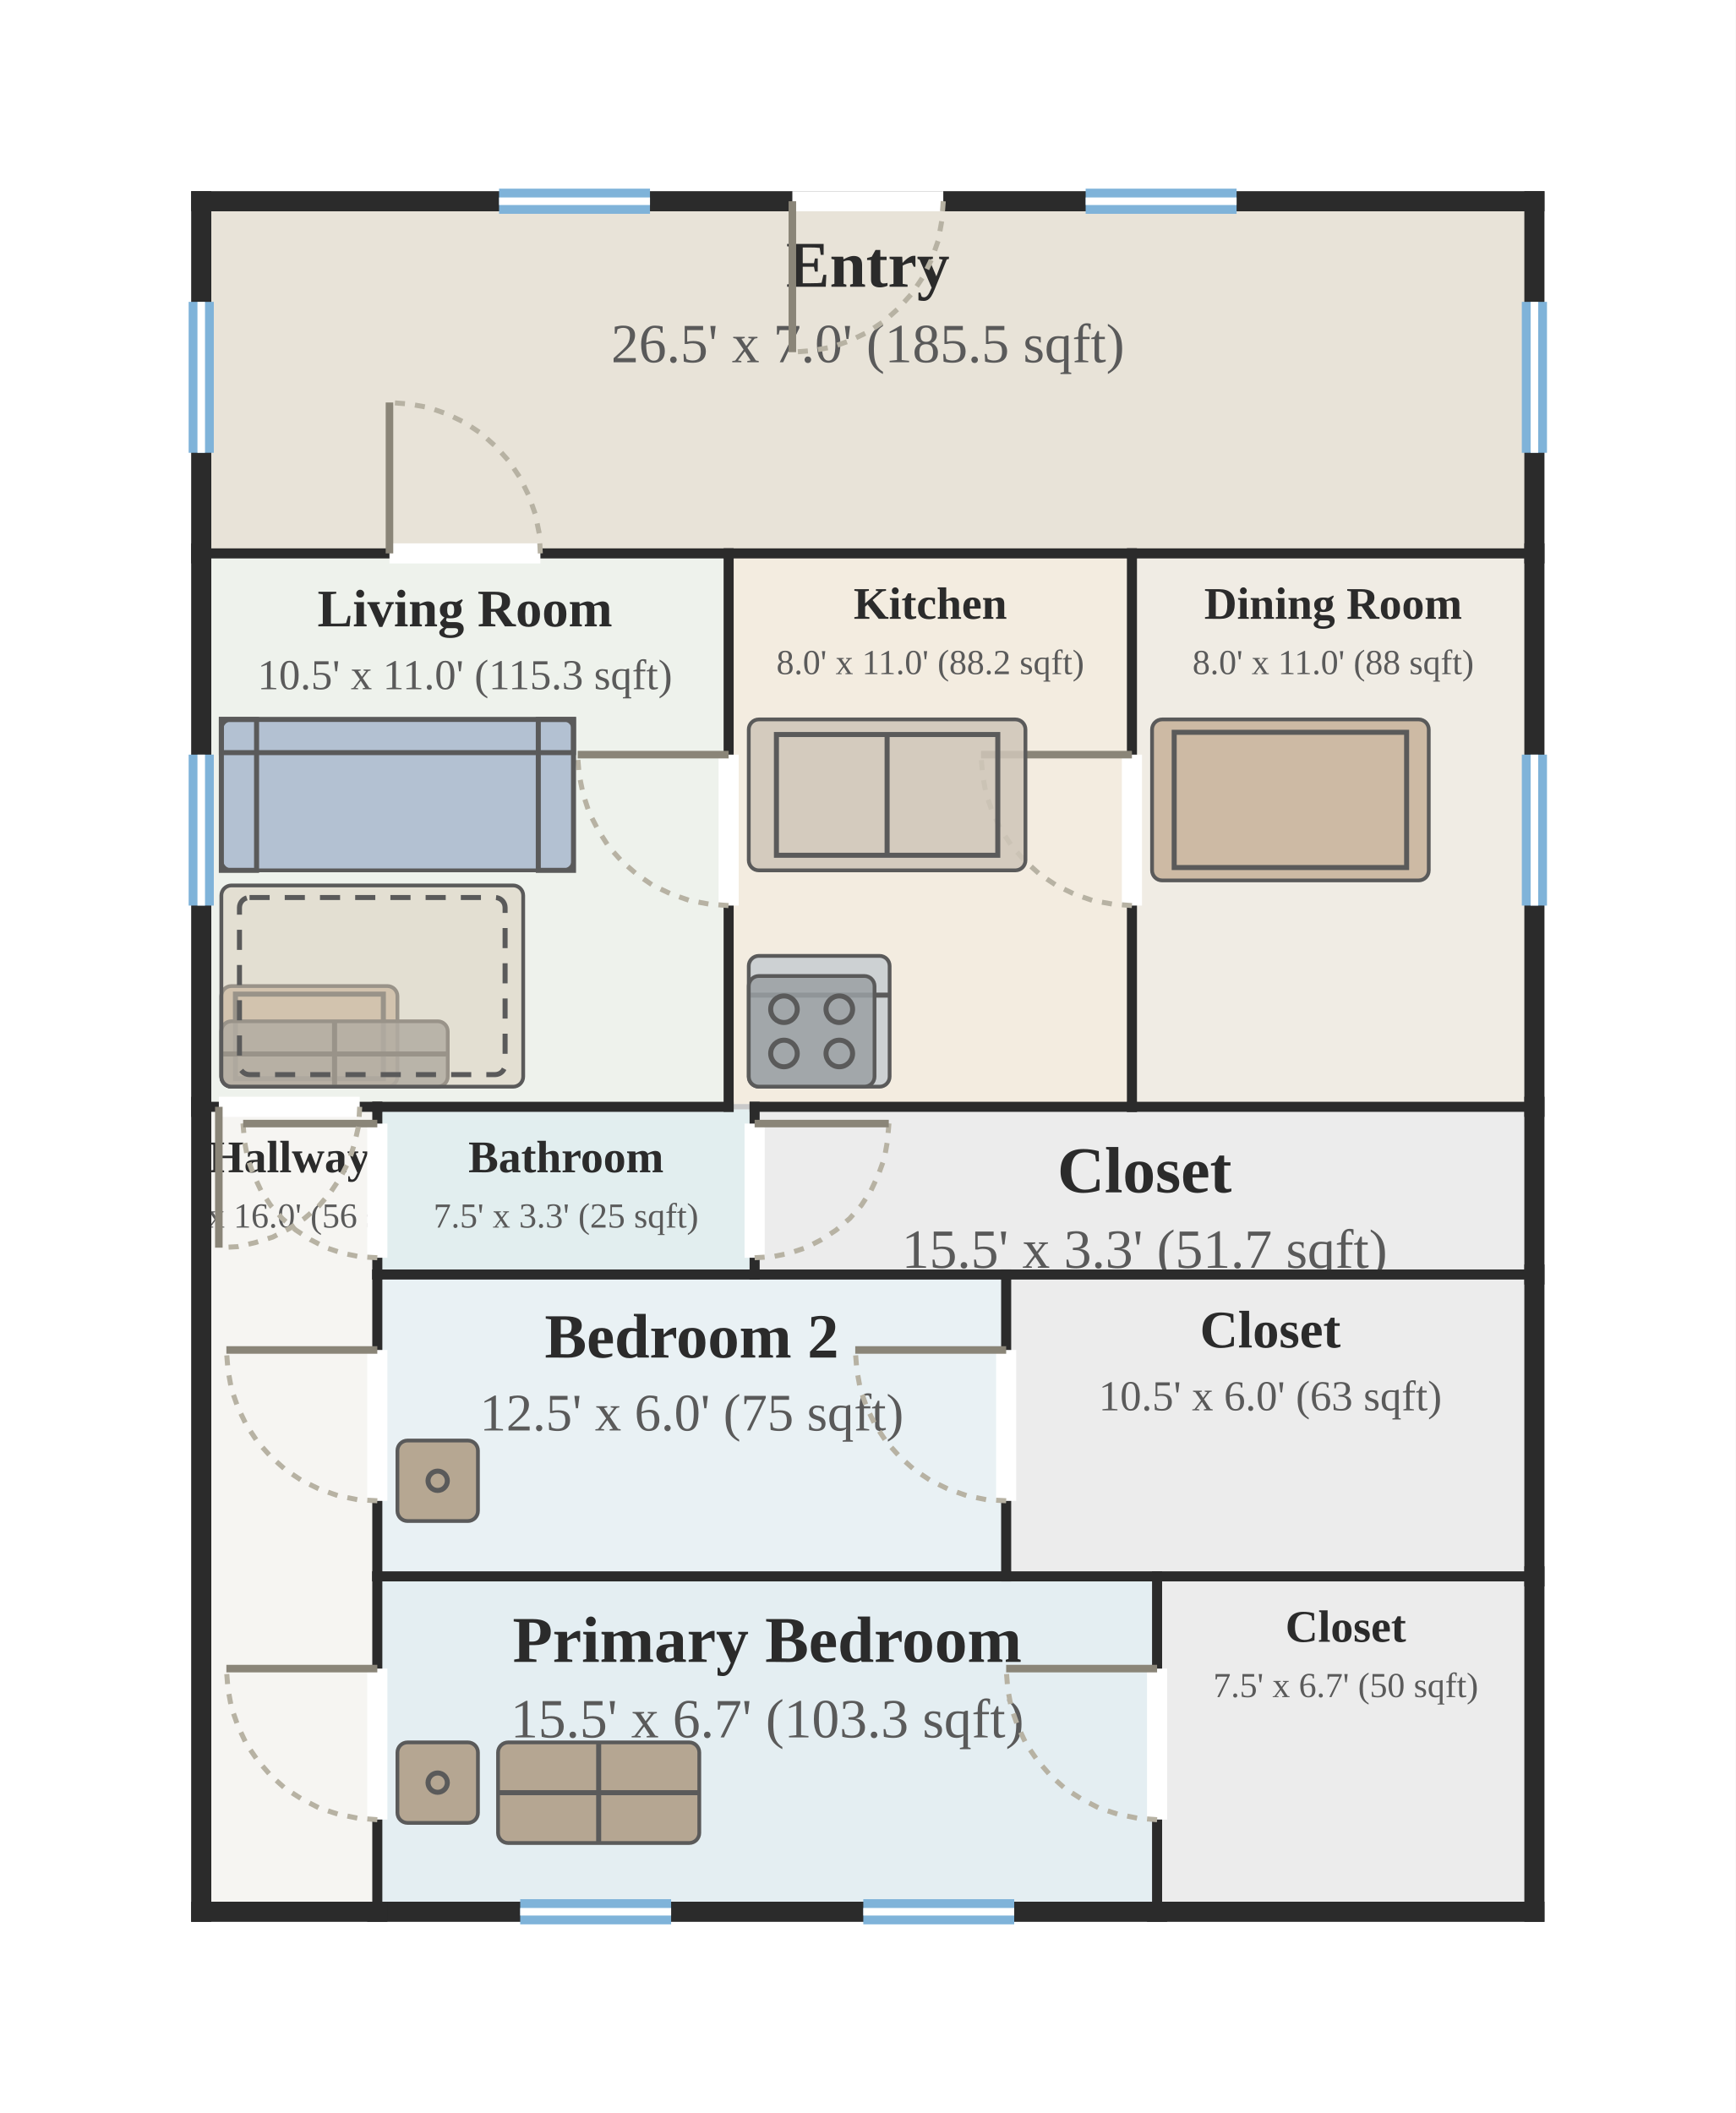
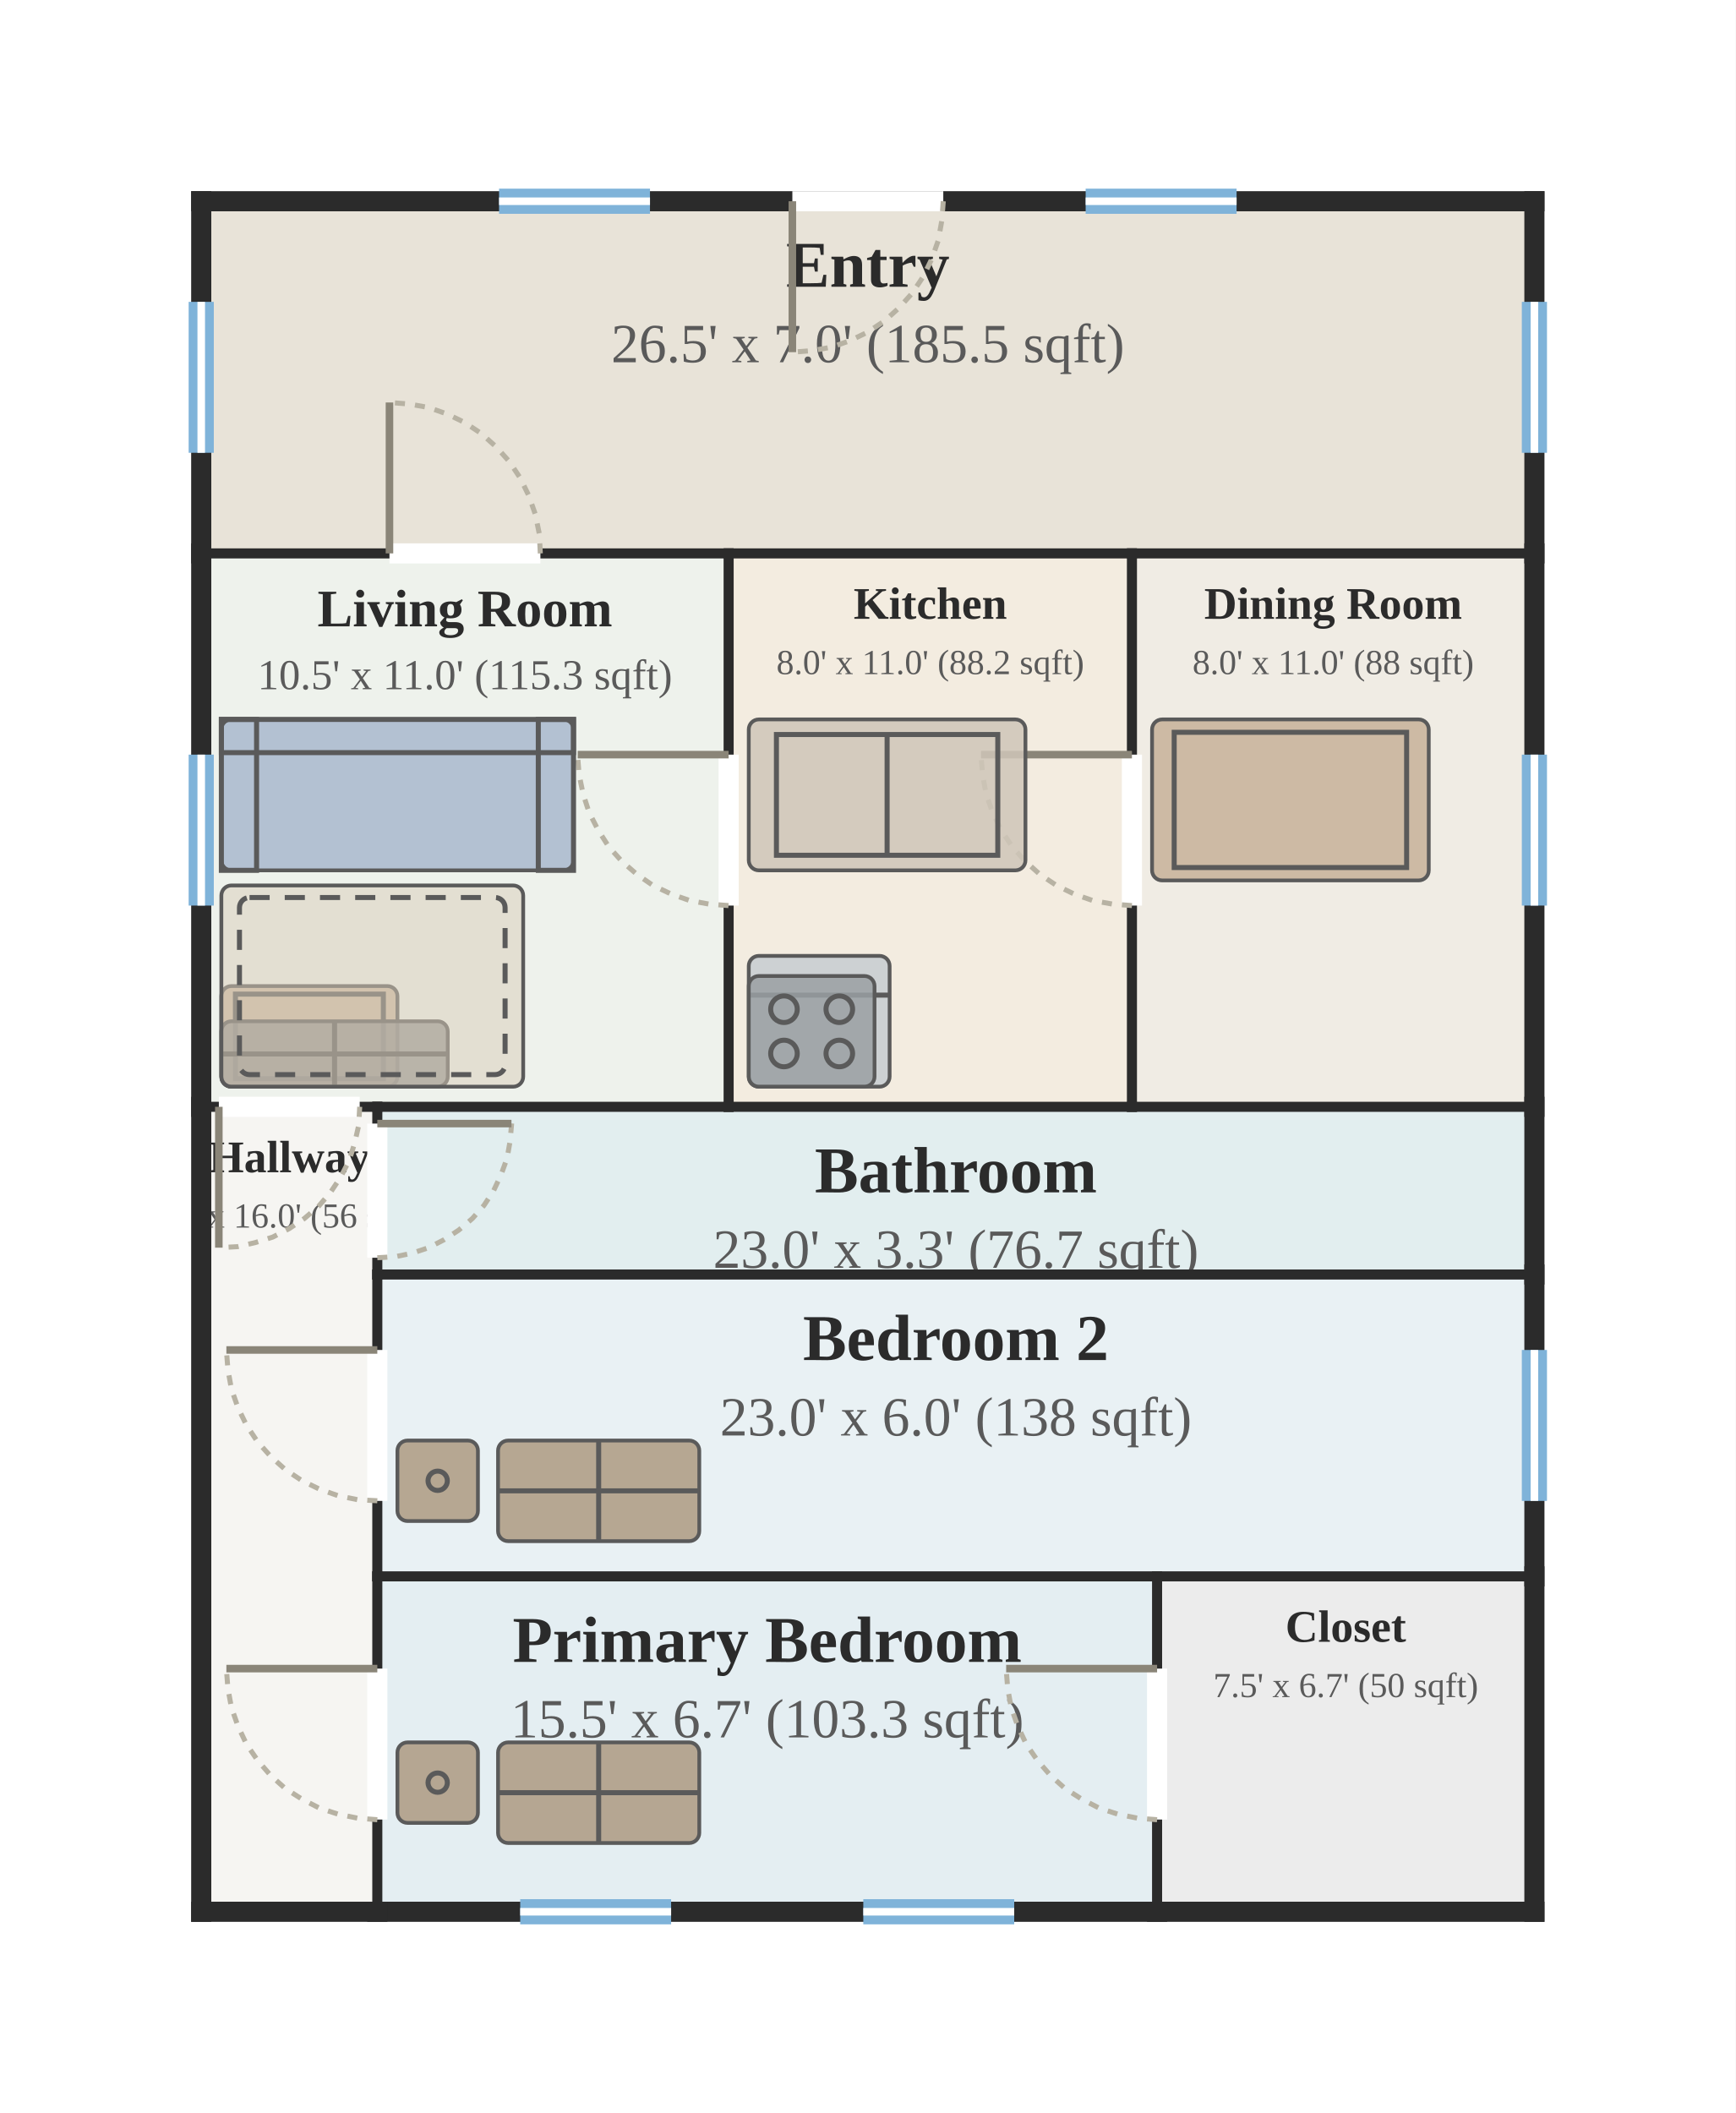
<svg xmlns="http://www.w3.org/2000/svg" viewBox="0 0 345 420" width="345" height="420">
  <rect width="345" height="420" fill="#ffffff" />
  <g transform="translate(40, 40)">
    <rect x="0" y="0" width="265" height="70" fill="#e8e3d8" stroke="#c9c9c9" stroke-width="1" />
    <clipPath id="clip_entry">
      <rect x="0" y="0" width="265" height="70" />
    </clipPath>
    <g clip-path="url(#clip_entry)">
      <text x="132.5" y="17" text-anchor="middle" font-size="13" font-weight="600" fill="#2b2b2b">Entry</text>
      <text x="132.5" y="32" text-anchor="middle" font-size="11" fill="#5a5a5a">26.5' x 7.0' (185.5 sqft)</text>
    </g>
    <rect x="0" y="70" width="104.833" height="110" fill="#eef2ec" stroke="#c9c9c9" stroke-width="1" />
    <clipPath id="clip_living">
      <rect x="0" y="70" width="104.833" height="110" />
    </clipPath>
    <g clip-path="url(#clip_living)">
      <text x="52.417" y="84.5" text-anchor="middle" font-size="10.5" font-weight="600" fill="#2b2b2b">Living Room</text>
      <text x="52.417" y="97" text-anchor="middle" font-size="8.5" fill="#5a5a5a">10.5' x 11.0' (115.3 sqft)</text>
    </g>
    <rect x="104.833" y="70" width="80.167" height="110" fill="#f3ece0" stroke="#c9c9c9" stroke-width="1" />
    <clipPath id="clip_kitchen">
      <rect x="104.833" y="70" width="80.167" height="110" />
    </clipPath>
    <g clip-path="url(#clip_kitchen)">
      <text x="144.917" y="83" text-anchor="middle" font-size="9" font-weight="600" fill="#2b2b2b">Kitchen</text>
      <text x="144.917" y="94" text-anchor="middle" font-size="7" fill="#5a5a5a">8.0' x 11.0' (88.2 sqft)</text>
    </g>
    <rect x="185" y="70" width="80" height="110" fill="#f0ece4" stroke="#c9c9c9" stroke-width="1" />
    <clipPath id="clip_dining">
      <rect x="185" y="70" width="80" height="110" />
    </clipPath>
    <g clip-path="url(#clip_dining)">
      <text x="225" y="83" text-anchor="middle" font-size="9" font-weight="600" fill="#2b2b2b">Dining Room</text>
      <text x="225" y="94" text-anchor="middle" font-size="7" fill="#5a5a5a">8.0' x 11.0' (88 sqft)</text>
    </g>
    <rect x="35" y="273.333" width="155" height="66.667" fill="#e4eef2" stroke="#c9c9c9" stroke-width="1" />
    <clipPath id="clip_bedroom_1">
      <rect x="35" y="273.333" width="155" height="66.667" />
    </clipPath>
    <g clip-path="url(#clip_bedroom_1)">
      <text x="112.5" y="290.333" text-anchor="middle" font-size="13" font-weight="600" fill="#2b2b2b">Primary Bedroom</text>
      <text x="112.5" y="305.333" text-anchor="middle" font-size="11" fill="#5a5a5a">15.5' x 6.7' (103.3 sqft)</text>
    </g>
-     <rect x="35" y="213.333" width="125" height="60" fill="#e9f1f4" stroke="#c9c9c9" stroke-width="1" />
+     <rect x="35" y="213.333" width="230" height="60" fill="#e9f1f4" stroke="#c9c9c9" stroke-width="1" />
    <clipPath id="clip_bedroom_2">
-       <rect x="35" y="213.333" width="125" height="60" />
+       <rect x="35" y="213.333" width="230" height="60" />
    </clipPath>
    <g clip-path="url(#clip_bedroom_2)">
-       <text x="97.5" y="229.833" text-anchor="middle" font-size="12.5" font-weight="600" fill="#2b2b2b">Bedroom 2</text>
-       <text x="97.5" y="244.333" text-anchor="middle" font-size="10.5" fill="#5a5a5a">12.5' x 6.0' (75 sqft)</text>
-     </g>
-     <rect x="35" y="180" width="75" height="33.333" fill="#e2eeef" stroke="#c9c9c9" stroke-width="1" />
+       <text x="150" y="230.333" text-anchor="middle" font-size="13" font-weight="600" fill="#2b2b2b">Bedroom 2</text>
+       <text x="150" y="245.333" text-anchor="middle" font-size="11" fill="#5a5a5a">23.0' x 6.0' (138 sqft)</text>
+     </g>
+     <rect x="35" y="180" width="230" height="33.333" fill="#e2eeef" stroke="#c9c9c9" stroke-width="1" />
    <clipPath id="clip_bath_shared_1">
-       <rect x="35" y="180" width="75" height="33.333" />
+       <rect x="35" y="180" width="230" height="33.333" />
    </clipPath>
    <g clip-path="url(#clip_bath_shared_1)">
-       <text x="72.5" y="193" text-anchor="middle" font-size="9" font-weight="600" fill="#2b2b2b">Bathroom</text>
-       <text x="72.5" y="204" text-anchor="middle" font-size="7" fill="#5a5a5a">7.5' x 3.3' (25 sqft)</text>
-     </g>
-     <rect x="110" y="180" width="155" height="33.333" fill="#ececec" stroke="#c9c9c9" stroke-width="1" />
-     <clipPath id="clip_bath_shared_1_closet">
-       <rect x="110" y="180" width="155" height="33.333" />
-     </clipPath>
-     <g clip-path="url(#clip_bath_shared_1_closet)">
-       <text x="187.5" y="197" text-anchor="middle" font-size="13" font-weight="600" fill="#2b2b2b">Closet</text>
-       <text x="187.5" y="212" text-anchor="middle" font-size="11" fill="#5a5a5a">15.5' x 3.3' (51.7 sqft)</text>
-     </g>
-     <rect x="160" y="213.333" width="105" height="60" fill="#ececec" stroke="#c9c9c9" stroke-width="1" />
-     <clipPath id="clip_bedroom_2_closet">
-       <rect x="160" y="213.333" width="105" height="60" />
-     </clipPath>
-     <g clip-path="url(#clip_bedroom_2_closet)">
-       <text x="212.5" y="227.833" text-anchor="middle" font-size="10.5" font-weight="600" fill="#2b2b2b">Closet</text>
-       <text x="212.5" y="240.333" text-anchor="middle" font-size="8.5" fill="#5a5a5a">10.5' x 6.0' (63 sqft)</text>
+       <text x="150" y="197" text-anchor="middle" font-size="13" font-weight="600" fill="#2b2b2b">Bathroom</text>
+       <text x="150" y="212" text-anchor="middle" font-size="11" fill="#5a5a5a">23.0' x 3.3' (76.7 sqft)</text>
    </g>
    <rect x="190" y="273.333" width="75" height="66.667" fill="#ececec" stroke="#c9c9c9" stroke-width="1" />
    <clipPath id="clip_bedroom_1_closet">
      <rect x="190" y="273.333" width="75" height="66.667" />
    </clipPath>
    <g clip-path="url(#clip_bedroom_1_closet)">
      <text x="227.5" y="286.333" text-anchor="middle" font-size="9" font-weight="600" fill="#2b2b2b">Closet</text>
      <text x="227.5" y="297.333" text-anchor="middle" font-size="7" fill="#5a5a5a">7.5' x 6.7' (50 sqft)</text>
    </g>
    <rect x="0" y="180" width="35" height="160" fill="#f6f5f2" stroke="#c9c9c9" stroke-width="1" />
    <clipPath id="clip_hallway">
      <rect x="0" y="180" width="35" height="160" />
    </clipPath>
    <g clip-path="url(#clip_hallway)">
      <text x="17.5" y="193" text-anchor="middle" font-size="9" font-weight="600" fill="#2b2b2b">Hallway</text>
      <text x="17.5" y="204" text-anchor="middle" font-size="7" fill="#5a5a5a">3.5' x 16.0' (56 sqft)</text>
    </g>
    <line x1="265" y1="0" x2="265" y2="70" stroke="#2b2b2b" stroke-width="4" stroke-linecap="square" />
    <line x1="0" y1="0" x2="0" y2="70" stroke="#2b2b2b" stroke-width="4" stroke-linecap="square" />
    <line x1="0" y1="0" x2="265" y2="0" stroke="#2b2b2b" stroke-width="4" stroke-linecap="square" />
    <line x1="0" y1="70" x2="0" y2="180" stroke="#2b2b2b" stroke-width="4" stroke-linecap="square" />
    <line x1="265" y1="70" x2="265" y2="180" stroke="#2b2b2b" stroke-width="4" stroke-linecap="square" />
    <line x1="35" y1="340" x2="190" y2="340" stroke="#2b2b2b" stroke-width="4" stroke-linecap="square" />
+     <line x1="265" y1="213.333" x2="265" y2="273.333" stroke="#2b2b2b" stroke-width="4" stroke-linecap="square" />
    <line x1="265" y1="180" x2="265" y2="213.333" stroke="#2b2b2b" stroke-width="4" stroke-linecap="square" />
-     <line x1="265" y1="213.333" x2="265" y2="273.333" stroke="#2b2b2b" stroke-width="4" stroke-linecap="square" />
    <line x1="265" y1="273.333" x2="265" y2="340" stroke="#2b2b2b" stroke-width="4" stroke-linecap="square" />
    <line x1="190" y1="340" x2="265" y2="340" stroke="#2b2b2b" stroke-width="4" stroke-linecap="square" />
    <line x1="0" y1="180" x2="0" y2="340" stroke="#2b2b2b" stroke-width="4" stroke-linecap="square" />
    <line x1="0" y1="340" x2="35" y2="340" stroke="#2b2b2b" stroke-width="4" stroke-linecap="square" />
    <line x1="0" y1="70" x2="104.833" y2="70" stroke="#2b2b2b" stroke-width="2" stroke-linecap="square" />
    <line x1="104.833" y1="70" x2="185" y2="70" stroke="#2b2b2b" stroke-width="2" stroke-linecap="square" />
    <line x1="185" y1="70" x2="265" y2="70" stroke="#2b2b2b" stroke-width="2" stroke-linecap="square" />
    <line x1="104.833" y1="70" x2="104.833" y2="180" stroke="#2b2b2b" stroke-width="2" stroke-linecap="square" />
    <line x1="35" y1="180" x2="104.833" y2="180" stroke="#2b2b2b" stroke-width="2" stroke-linecap="square" />
    <line x1="0" y1="180" x2="35" y2="180" stroke="#2b2b2b" stroke-width="2" stroke-linecap="square" />
    <line x1="185" y1="70" x2="185" y2="180" stroke="#2b2b2b" stroke-width="2" stroke-linecap="square" />
-     <line x1="110" y1="180" x2="185" y2="180" stroke="#2b2b2b" stroke-width="2" stroke-linecap="square" />
+     <line x1="104.833" y1="180" x2="185" y2="180" stroke="#2b2b2b" stroke-width="2" stroke-linecap="square" />
    <line x1="185" y1="180" x2="265" y2="180" stroke="#2b2b2b" stroke-width="2" stroke-linecap="square" />
-     <line x1="35" y1="273.333" x2="160" y2="273.333" stroke="#2b2b2b" stroke-width="2" stroke-linecap="square" />
-     <line x1="160" y1="273.333" x2="190" y2="273.333" stroke="#2b2b2b" stroke-width="2" stroke-linecap="square" />
+     <line x1="35" y1="273.333" x2="190" y2="273.333" stroke="#2b2b2b" stroke-width="2" stroke-linecap="square" />
    <line x1="190" y1="273.333" x2="190" y2="340" stroke="#2b2b2b" stroke-width="2" stroke-linecap="square" />
    <line x1="35" y1="273.333" x2="35" y2="340" stroke="#2b2b2b" stroke-width="2" stroke-linecap="square" />
-     <line x1="35" y1="213.333" x2="110" y2="213.333" stroke="#2b2b2b" stroke-width="2" stroke-linecap="square" />
-     <line x1="110" y1="213.333" x2="160" y2="213.333" stroke="#2b2b2b" stroke-width="2" stroke-linecap="square" />
-     <line x1="160" y1="213.333" x2="160" y2="273.333" stroke="#2b2b2b" stroke-width="2" stroke-linecap="square" />
+     <line x1="35" y1="213.333" x2="265" y2="213.333" stroke="#2b2b2b" stroke-width="2" stroke-linecap="square" />
+     <line x1="190" y1="273.333" x2="265" y2="273.333" stroke="#2b2b2b" stroke-width="2" stroke-linecap="square" />
    <line x1="35" y1="213.333" x2="35" y2="273.333" stroke="#2b2b2b" stroke-width="2" stroke-linecap="square" />
-     <line x1="110" y1="180" x2="110" y2="213.333" stroke="#2b2b2b" stroke-width="2" stroke-linecap="square" />
    <line x1="35" y1="180" x2="35" y2="213.333" stroke="#2b2b2b" stroke-width="2" stroke-linecap="square" />
-     <line x1="160" y1="213.333" x2="265" y2="213.333" stroke="#2b2b2b" stroke-width="2" stroke-linecap="square" />
-     <line x1="190" y1="273.333" x2="265" y2="273.333" stroke="#2b2b2b" stroke-width="2" stroke-linecap="square" />
    <line x1="59.2" y1="0" x2="89.2" y2="0" stroke="#7fb3d9" stroke-width="5" />
    <line x1="59.2" y1="0" x2="89.2" y2="0" stroke="#ffffff" stroke-width="1.5" />
    <line x1="175.8" y1="0" x2="205.8" y2="0" stroke="#7fb3d9" stroke-width="5" />
    <line x1="175.8" y1="0" x2="205.8" y2="0" stroke="#ffffff" stroke-width="1.5" />
    <line x1="0" y1="20" x2="0" y2="50" stroke="#7fb3d9" stroke-width="5" />
    <line x1="0" y1="20" x2="0" y2="50" stroke="#ffffff" stroke-width="1.5" />
    <line x1="265" y1="20" x2="265" y2="50" stroke="#7fb3d9" stroke-width="5" />
    <line x1="265" y1="20" x2="265" y2="50" stroke="#ffffff" stroke-width="1.5" />
    <line x1="0" y1="110" x2="0" y2="140" stroke="#7fb3d9" stroke-width="5" />
    <line x1="0" y1="110" x2="0" y2="140" stroke="#ffffff" stroke-width="1.5" />
    <line x1="265" y1="110" x2="265" y2="140" stroke="#7fb3d9" stroke-width="5" />
    <line x1="265" y1="110" x2="265" y2="140" stroke="#ffffff" stroke-width="1.5" />
    <line x1="63.4" y1="340" x2="93.4" y2="340" stroke="#7fb3d9" stroke-width="5" />
    <line x1="63.4" y1="340" x2="93.4" y2="340" stroke="#ffffff" stroke-width="1.5" />
    <line x1="131.6" y1="340" x2="161.6" y2="340" stroke="#7fb3d9" stroke-width="5" />
    <line x1="131.6" y1="340" x2="161.6" y2="340" stroke="#ffffff" stroke-width="1.5" />
+     <line x1="265" y1="228.333" x2="265" y2="258.333" stroke="#7fb3d9" stroke-width="5" />
+     <line x1="265" y1="228.333" x2="265" y2="258.333" stroke="#ffffff" stroke-width="1.5" />
    <line x1="104.833" y1="110" x2="104.833" y2="140" stroke="#ffffff" stroke-width="4" />
    <polyline points="104.8,140.0 100.9,139.7 97.1,139.0 93.4,137.7 89.8,136.0 86.6,133.8 83.6,131.2 81.0,128.3 78.9,125.0 77.1,121.5 75.9,117.8 75.1,113.9 74.8,110.0" fill="none" stroke="#b7b2a3" stroke-width="1" stroke-dasharray="2 2" />
    <line x1="104.833" y1="110" x2="74.833" y2="110" stroke="#8a8578" stroke-width="1.5" />
    <line x1="185" y1="110" x2="185" y2="140" stroke="#ffffff" stroke-width="4" />
    <polyline points="185.0,140.0 181.1,139.7 177.2,139.0 173.5,137.7 170.0,136.0 166.7,133.8 163.8,131.2 161.2,128.3 159.0,125.0 157.3,121.5 156.0,117.8 155.3,113.9 155.0,110.0" fill="none" stroke="#b7b2a3" stroke-width="1" stroke-dasharray="2 2" />
    <line x1="185" y1="110" x2="155" y2="110" stroke="#8a8578" stroke-width="1.5" />
    <line x1="37.417" y1="70" x2="67.417" y2="70" stroke="#ffffff" stroke-width="4" />
    <polyline points="67.4,70.0 67.2,66.1 66.4,62.2 65.1,58.5 63.4,55.0 61.2,51.7 58.6,48.8 55.7,46.2 52.4,44.0 48.9,42.3 45.2,41.0 41.3,40.3 37.4,40.0" fill="none" stroke="#b7b2a3" stroke-width="1" stroke-dasharray="2 2" />
    <line x1="37.417" y1="70" x2="37.417" y2="40" stroke="#8a8578" stroke-width="1.5" />
    <line x1="35" y1="183.333" x2="35" y2="210" stroke="#ffffff" stroke-width="4" />
-     <polyline points="35.0,210.0 31.5,209.8 28.1,209.1 24.8,208.0 21.7,206.4 18.8,204.5 16.1,202.2 13.8,199.6 11.9,196.7 10.4,193.5 9.2,190.2 8.6,186.8 8.3,183.3" fill="none" stroke="#b7b2a3" stroke-width="1" stroke-dasharray="2 2" />
-     <line x1="35" y1="183.333" x2="8.333" y2="183.333" stroke="#8a8578" stroke-width="1.5" />
+     <polyline points="35.0,210.0 38.5,209.8 41.9,209.1 45.2,208.0 48.3,206.4 51.2,204.5 53.9,202.2 56.2,199.6 58.1,196.7 59.6,193.5 60.8,190.2 61.4,186.8 61.7,183.3" fill="none" stroke="#b7b2a3" stroke-width="1" stroke-dasharray="2 2" />
+     <line x1="35" y1="183.333" x2="61.667" y2="183.333" stroke="#8a8578" stroke-width="1.5" />
    <line x1="35" y1="228.333" x2="35" y2="258.333" stroke="#ffffff" stroke-width="4" />
    <polyline points="35.0,258.3 31.1,258.1 27.2,257.3 23.5,256.0 20.0,254.3 16.7,252.1 13.8,249.5 11.2,246.6 9.0,243.3 7.3,239.8 6.0,236.1 5.3,232.2 5.0,228.3" fill="none" stroke="#b7b2a3" stroke-width="1" stroke-dasharray="2 2" />
    <line x1="35" y1="228.333" x2="5" y2="228.333" stroke="#8a8578" stroke-width="1.5" />
    <line x1="35" y1="291.667" x2="35" y2="321.667" stroke="#ffffff" stroke-width="4" />
    <polyline points="35.0,321.7 31.1,321.4 27.2,320.6 23.5,319.4 20.0,317.6 16.7,315.5 13.8,312.9 11.2,309.9 9.0,306.7 7.3,303.1 6.0,299.4 5.3,295.6 5.0,291.7" fill="none" stroke="#b7b2a3" stroke-width="1" stroke-dasharray="2 2" />
    <line x1="35" y1="291.667" x2="5" y2="291.667" stroke="#8a8578" stroke-width="1.5" />
-     <line x1="110" y1="183.333" x2="110" y2="210" stroke="#ffffff" stroke-width="4" />
-     <polyline points="110.0,210.0 113.5,209.8 116.9,209.1 120.2,208.0 123.3,206.4 126.2,204.5 128.9,202.2 131.2,199.6 133.1,196.7 134.6,193.5 135.8,190.2 136.4,186.8 136.7,183.3" fill="none" stroke="#b7b2a3" stroke-width="1" stroke-dasharray="2 2" />
-     <line x1="110" y1="183.333" x2="136.667" y2="183.333" stroke="#8a8578" stroke-width="1.5" />
-     <line x1="160" y1="228.333" x2="160" y2="258.333" stroke="#ffffff" stroke-width="4" />
-     <polyline points="160.0,258.3 156.1,258.1 152.2,257.3 148.5,256.0 145.0,254.3 141.7,252.1 138.8,249.5 136.2,246.6 134.0,243.3 132.3,239.8 131.0,236.1 130.3,232.2 130.0,228.3" fill="none" stroke="#b7b2a3" stroke-width="1" stroke-dasharray="2 2" />
-     <line x1="160" y1="228.333" x2="130" y2="228.333" stroke="#8a8578" stroke-width="1.5" />
    <line x1="190" y1="291.667" x2="190" y2="321.667" stroke="#ffffff" stroke-width="4" />
    <polyline points="190.0,321.7 186.1,321.4 182.2,320.6 178.5,319.4 175.0,317.6 171.7,315.5 168.8,312.9 166.2,309.9 164.0,306.7 162.3,303.1 161.0,299.4 160.3,295.6 160.0,291.7" fill="none" stroke="#b7b2a3" stroke-width="1" stroke-dasharray="2 2" />
    <line x1="190" y1="291.667" x2="160" y2="291.667" stroke="#8a8578" stroke-width="1.5" />
    <line x1="3.5" y1="180" x2="31.5" y2="180" stroke="#ffffff" stroke-width="4" />
    <polyline points="31.5,180.0 31.3,183.7 30.5,187.2 29.4,190.7 27.7,194.0 25.7,197.0 23.3,199.8 20.5,202.2 17.5,204.2 14.2,205.9 10.7,207.0 7.2,207.8 3.5,208.0" fill="none" stroke="#b7b2a3" stroke-width="1" stroke-dasharray="2 2" />
    <line x1="3.5" y1="180" x2="3.5" y2="208" stroke="#8a8578" stroke-width="1.5" />
    <line x1="117.5" y1="0" x2="147.5" y2="0" stroke="#ffffff" stroke-width="4" />
    <polyline points="147.5,0.0 147.2,3.9 146.5,7.8 145.2,11.5 143.5,15.0 141.3,18.3 138.7,21.2 135.8,23.8 132.5,26.0 129.0,27.7 125.3,29.0 121.4,29.7 117.5,30.0" fill="none" stroke="#b7b2a3" stroke-width="1" stroke-dasharray="2 2" />
    <line x1="117.5" y1="0" x2="117.5" y2="30" stroke="#8a8578" stroke-width="1.5" />
    <g transform="translate(4, 103) rotate(0, 35, 15)">
      <rect x="0" y="0" width="70" height="30" fill="#a9b9ce" fill-opacity="0.85" stroke="#5a5a5a" stroke-width="0.75" rx="2" />
      <rect x="0" y="0" width="70" height="6.6" fill="none" stroke="#5a5a5a" stroke-width="1" rx="0" />
      <rect x="0" y="0" width="7" height="30" fill="none" stroke="#5a5a5a" stroke-width="1" rx="0" />
      <rect x="63" y="0" width="7" height="30" fill="none" stroke="#5a5a5a" stroke-width="1" rx="0" />
    </g>
    <g transform="translate(4, 156) rotate(0, 17.5, 10)">
      <rect x="0" y="0" width="35" height="20" fill="#c7b299" fill-opacity="0.85" stroke="#5a5a5a" stroke-width="0.75" rx="2" />
      <rect x="2.8" y="1.6" width="29.4" height="16.8" fill="none" stroke="#5a5a5a" stroke-width="1" rx="0" />
    </g>
    <g transform="translate(4, 163) rotate(0, 22.5, 6.5)">
      <rect x="0" y="0" width="45" height="13" fill="#8d8d8d" fill-opacity="0.85" stroke="#5a5a5a" stroke-width="0.75" rx="2" />
      <line x1="22.5" y1="0" x2="22.5" y2="13" stroke="#5a5a5a" stroke-width="1" />
      <line x1="0" y1="6.5" x2="45" y2="6.5" stroke="#5a5a5a" stroke-width="1" />
    </g>
    <g transform="translate(4, 136) rotate(0, 30, 20)">
      <rect x="0" y="0" width="60" height="40" fill="#d8cdb8" fill-opacity="0.5" stroke="#5a5a5a" stroke-width="0.75" rx="2" />
      <rect x="3.6" y="2.4" width="52.8" height="35.2" fill="none" stroke="#5a5a5a" stroke-width="1" rx="2" stroke-dasharray="4 3" />
    </g>
    <g transform="translate(108.8333, 103) rotate(0, 27.5, 15)">
      <rect x="0" y="0" width="55" height="30" fill="#cfc6b8" fill-opacity="0.85" stroke="#5a5a5a" stroke-width="0.75" rx="2" />
      <line x1="27.5" y1="3" x2="27.5" y2="27" stroke="#5a5a5a" stroke-width="1" />
      <rect x="5.5" y="3" width="44" height="24" fill="none" stroke="#5a5a5a" stroke-width="1" rx="0" />
    </g>
    <g transform="translate(108.8333, 150) rotate(0, 14, 13)">
      <rect x="0" y="0" width="28" height="26" fill="#c7cdd1" fill-opacity="0.85" stroke="#5a5a5a" stroke-width="0.75" rx="2" />
      <line x1="0" y1="7.8" x2="28" y2="7.8" stroke="#5a5a5a" stroke-width="1" />
    </g>
    <g transform="translate(108.8333, 154) rotate(0, 12.5, 11)">
      <rect x="0" y="0" width="25" height="22" fill="#9aa0a4" fill-opacity="0.85" stroke="#5a5a5a" stroke-width="0.75" rx="2" />
      <circle cx="7" cy="6.6" r="2.64" fill="none" stroke="#5a5a5a" stroke-width="1" />
      <circle cx="18" cy="6.6" r="2.64" fill="none" stroke="#5a5a5a" stroke-width="1" />
      <circle cx="7" cy="15.4" r="2.64" fill="none" stroke="#5a5a5a" stroke-width="1" />
      <circle cx="18" cy="15.4" r="2.64" fill="none" stroke="#5a5a5a" stroke-width="1" />
    </g>
    <g transform="translate(189, 103) rotate(0, 27.5, 16)">
      <rect x="0" y="0" width="55" height="32" fill="#c7b299" fill-opacity="0.85" stroke="#5a5a5a" stroke-width="0.75" rx="2" />
      <rect x="4.4" y="2.56" width="46.2" height="26.88" fill="none" stroke="#5a5a5a" stroke-width="1" rx="0" />
    </g>
    <g transform="translate(39, 306.3333) rotate(0, 8, 8)">
      <rect x="0" y="0" width="16" height="16" fill="#ad9a82" fill-opacity="0.85" stroke="#5a5a5a" stroke-width="0.75" rx="2" />
      <circle cx="8" cy="8" r="1.92" fill="none" stroke="#5a5a5a" stroke-width="1" />
    </g>
    <g transform="translate(59, 306.3333) rotate(0, 20, 10)">
      <rect x="0" y="0" width="40" height="20" fill="#ad9a82" fill-opacity="0.85" stroke="#5a5a5a" stroke-width="0.75" rx="2" />
      <line x1="20" y1="0" x2="20" y2="20" stroke="#5a5a5a" stroke-width="1" />
      <line x1="0" y1="10" x2="40" y2="10" stroke="#5a5a5a" stroke-width="1" />
    </g>
    <g transform="translate(39, 246.3333) rotate(0, 8, 8)">
      <rect x="0" y="0" width="16" height="16" fill="#ad9a82" fill-opacity="0.85" stroke="#5a5a5a" stroke-width="0.75" rx="2" />
      <circle cx="8" cy="8" r="1.92" fill="none" stroke="#5a5a5a" stroke-width="1" />
    </g>
+     <g transform="translate(59, 246.3333) rotate(0, 20, 10)">
+       <rect x="0" y="0" width="40" height="20" fill="#ad9a82" fill-opacity="0.85" stroke="#5a5a5a" stroke-width="0.75" rx="2" />
+       <line x1="20" y1="0" x2="20" y2="20" stroke="#5a5a5a" stroke-width="1" />
+       <line x1="0" y1="10" x2="40" y2="10" stroke="#5a5a5a" stroke-width="1" />
+     </g>
  </g>
</svg>
